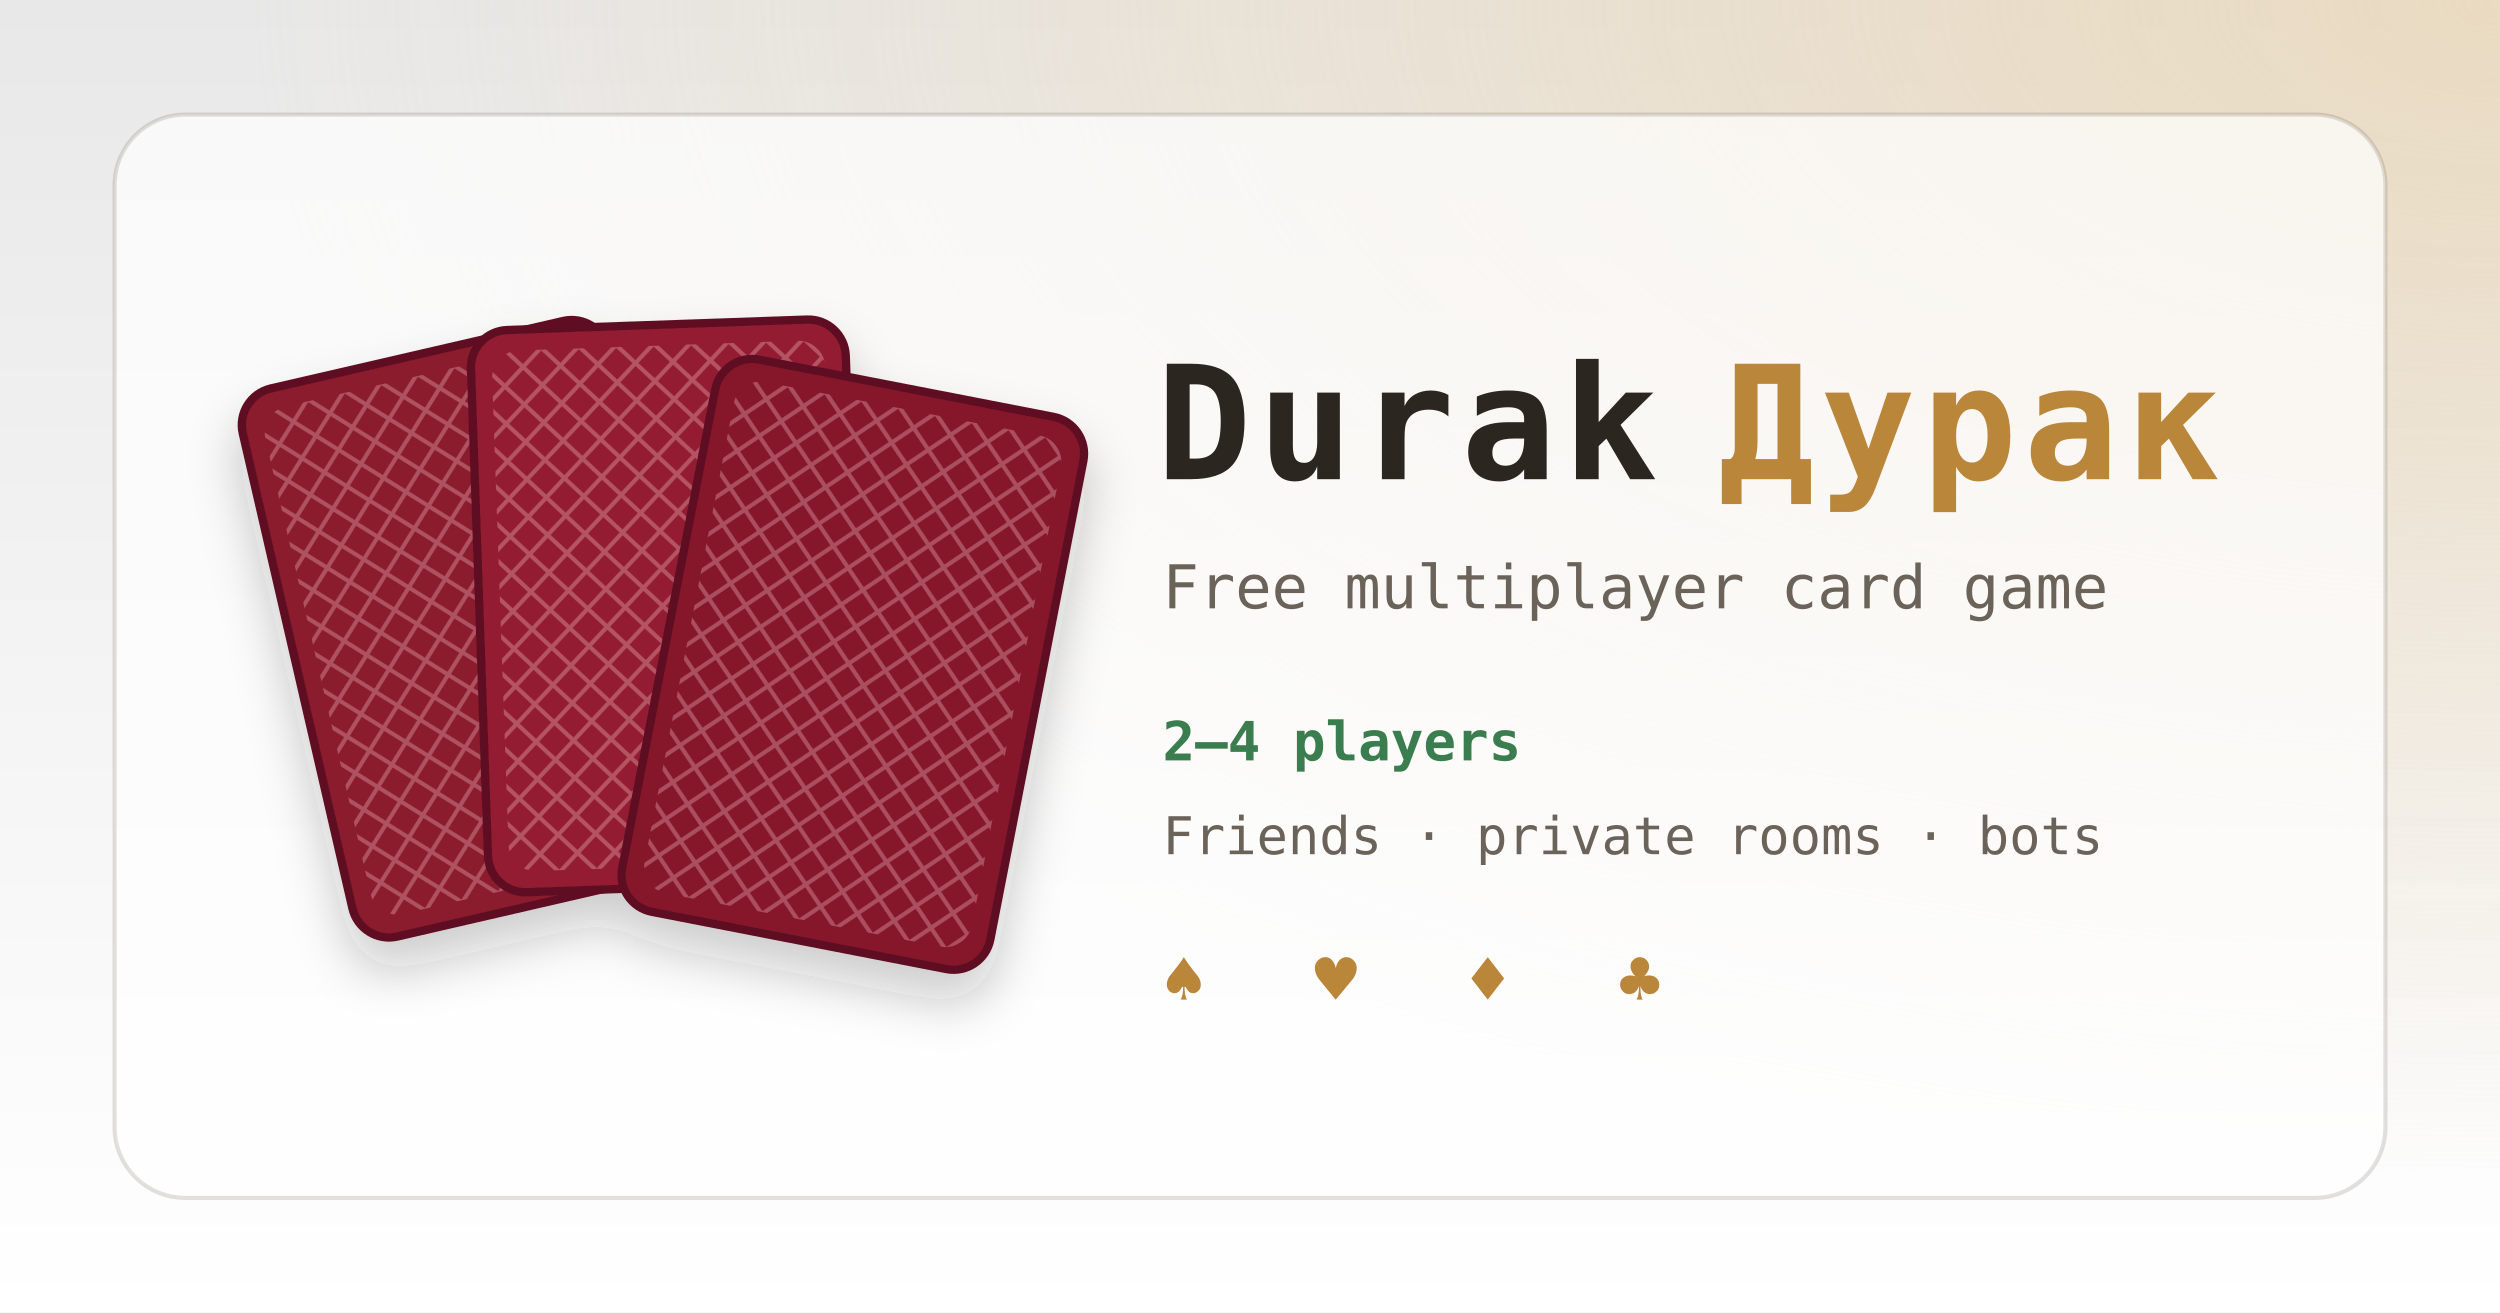
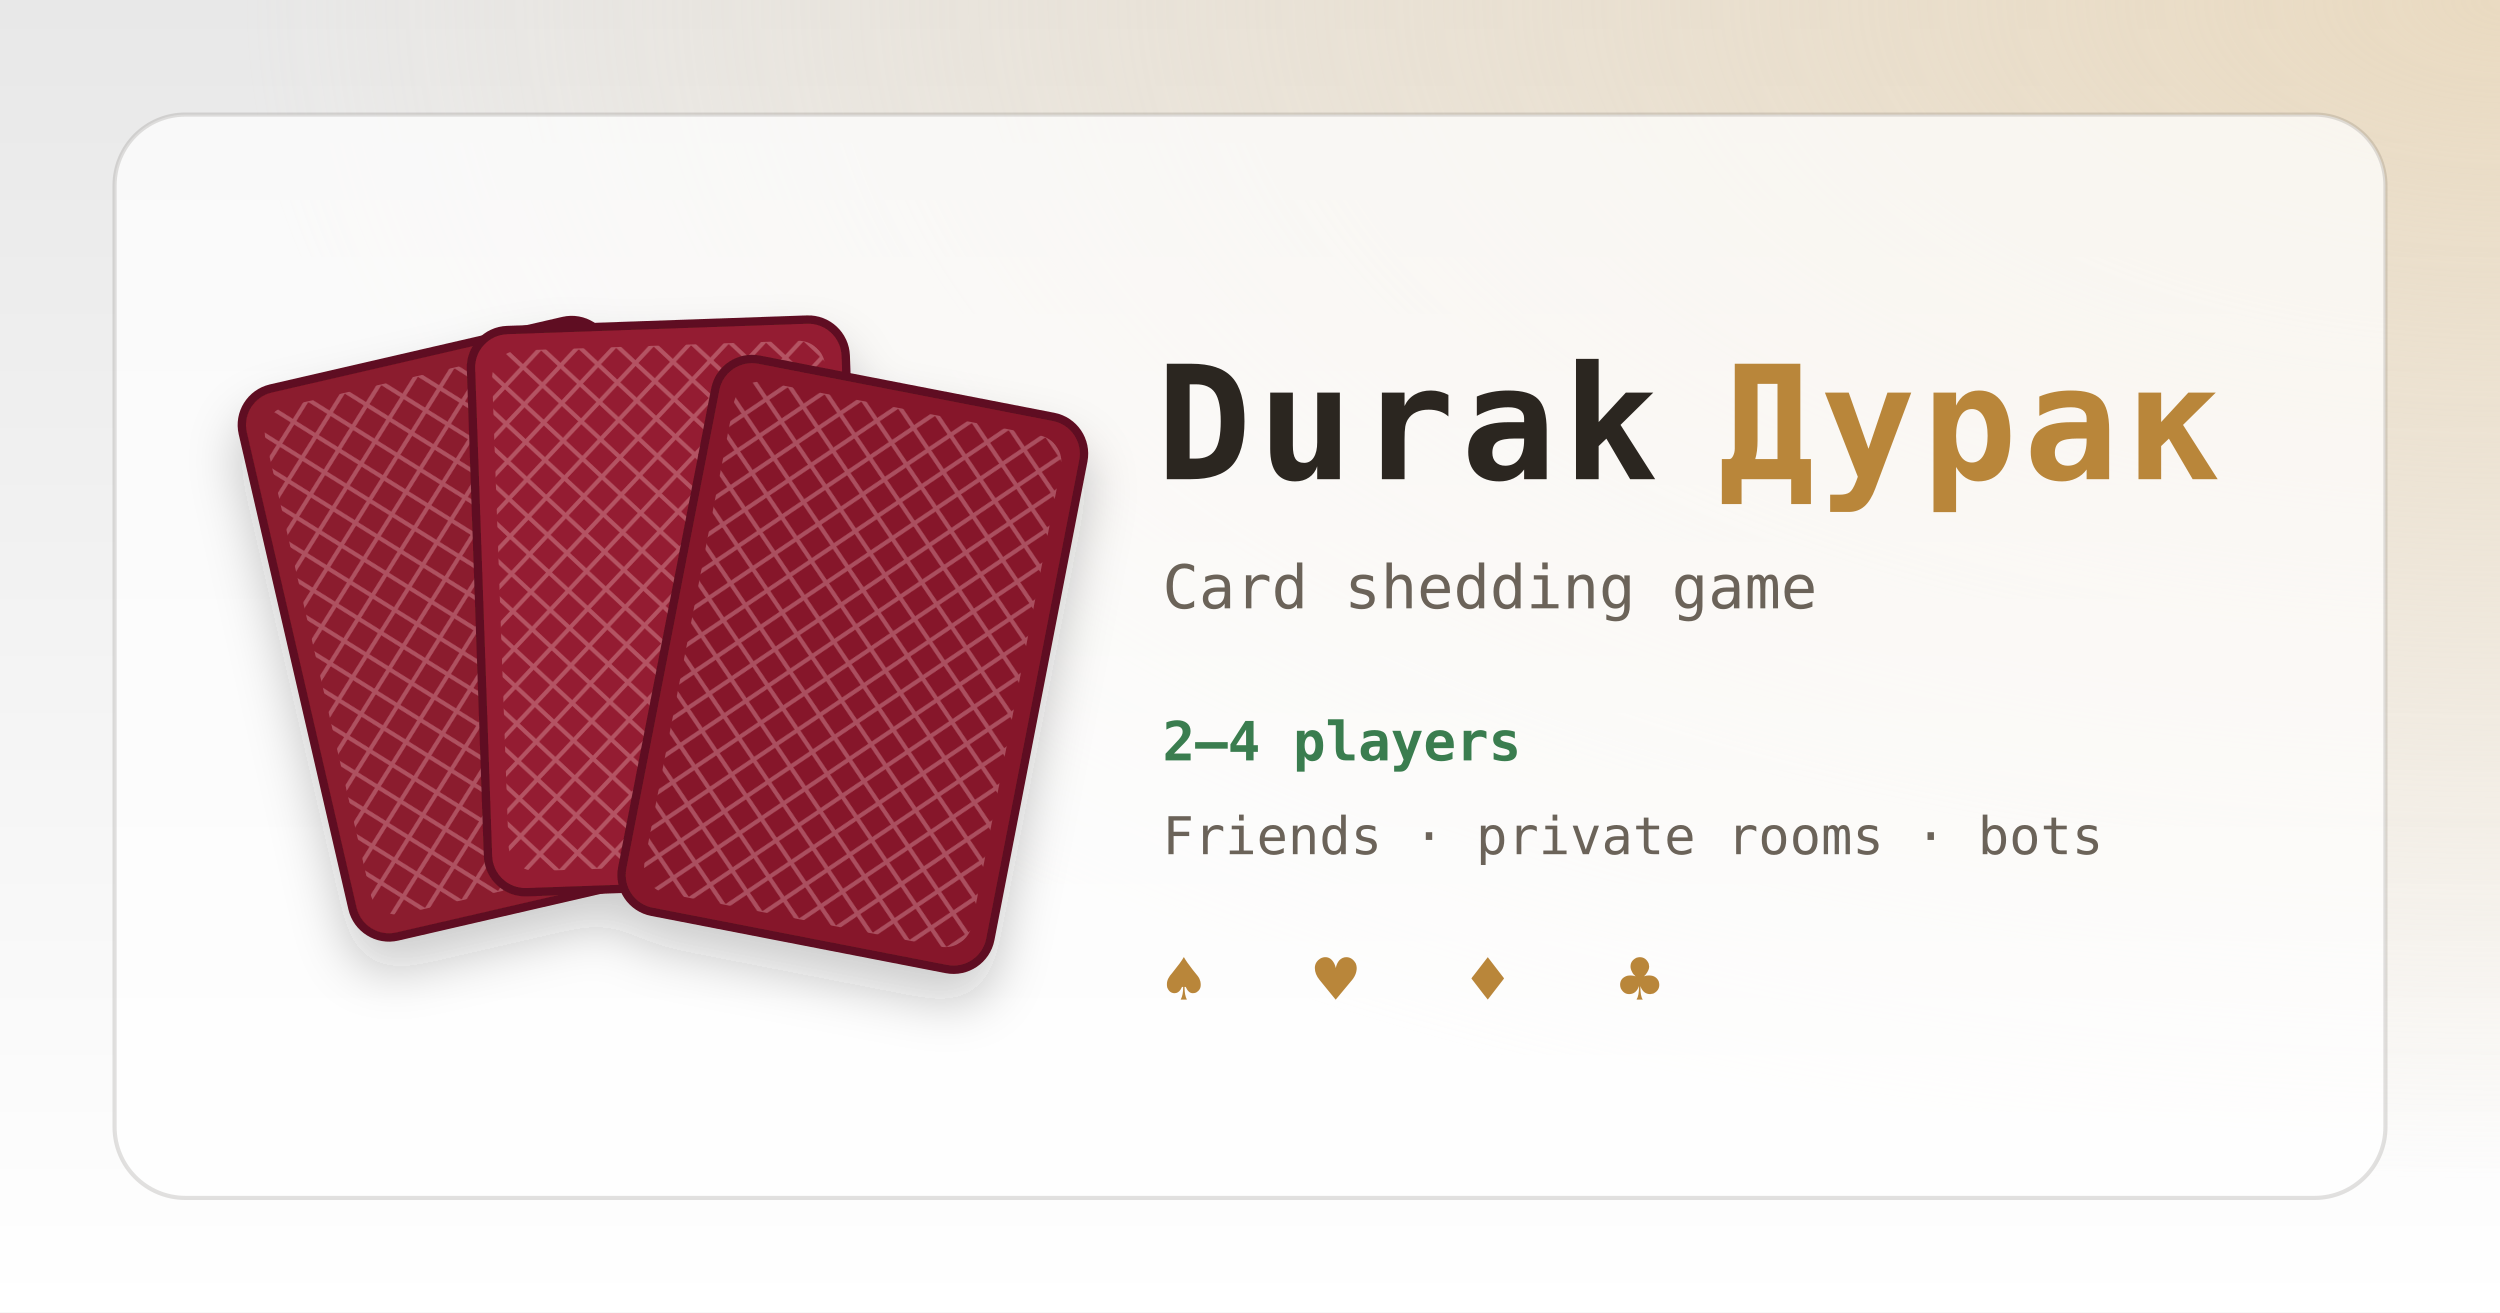
<svg xmlns="http://www.w3.org/2000/svg" width="1200" height="630" viewBox="0 0 1200 630" role="img" aria-labelledby="title description">
  <defs>
    <linearGradient id="background" x1="0" y1="0" x2="0" y2="1">
      <stop offset="0" stop-color="#e8e8e8" />
      <stop offset="1" stop-color="#ffffff" />
    </linearGradient>
    <radialGradient id="glow" cx="100%" cy="0" r="90%">
      <stop offset="0" stop-color="#ead9bd" stop-opacity="0.9" />
      <stop offset="1" stop-color="#ead9bd" stop-opacity="0" />
    </radialGradient>
    <pattern id="cardPattern" width="18" height="18" patternUnits="userSpaceOnUse">
      <path d="M0 9 9 0l9 9-9 9Z" fill="none" stroke="#f2bdc7" stroke-opacity="0.34" stroke-width="2" />
    </pattern>
    <filter id="shadow" x="-30%" y="-30%" width="160%" height="180%">
      <feDropShadow dx="0" dy="14" stdDeviation="12" flood-color="#2b2620" flood-opacity="0.22" />
    </filter>
  </defs>
  <rect width="1200" height="630" fill="url(#background)" />
  <rect width="1200" height="630" fill="url(#glow)" />
  <rect x="55" y="55" width="1090" height="520" rx="34" fill="#ffffff" fill-opacity="0.72" stroke="#2b2620" stroke-opacity="0.14" stroke-width="2" />
  <g transform="translate(120 150)" filter="url(#shadow)">
    <g transform="rotate(-13 105 150)">
      <rect x="20" y="18" width="180" height="270" rx="18" fill="#8b1a2d" stroke="#5e1020" stroke-width="4" />
      <rect x="30" y="28" width="160" height="250" rx="13" fill="url(#cardPattern)" />
    </g>
    <g transform="translate(90 -12) rotate(-2 105 150)">
      <rect x="20" y="18" width="180" height="270" rx="18" fill="#941d31" stroke="#5e1020" stroke-width="4" />
      <rect x="30" y="28" width="160" height="250" rx="13" fill="url(#cardPattern)" />
    </g>
    <g transform="translate(180 15) rotate(11 105 150)">
      <rect x="20" y="18" width="180" height="270" rx="18" fill="#86172a" stroke="#5e1020" stroke-width="4" />
      <rect x="30" y="28" width="160" height="250" rx="13" fill="url(#cardPattern)" />
    </g>
  </g>
  <g font-family="ui-monospace, SFMono-Regular, Menlo, Monaco, Consolas, monospace">
    <text x="555" y="230" fill="#2b2620" font-size="76" font-weight="800" letter-spacing="3">Durak</text>
    <text x="825" y="230" fill="#b9863a" font-size="76" font-weight="800" letter-spacing="3">Дурак</text>
-     <text x="558" y="292" fill="#6b6359" font-size="29">Free multiplayer card game</text>
+     <text x="558" y="292" fill="#6b6359" font-size="29">Card shedding game</text>
    <text x="558" y="365" fill="#3a7d4f" font-size="26" font-weight="700">2–4 players</text>
    <text x="558" y="410" fill="#6b6359" font-size="25">Friends · private rooms · bots</text>
    <text x="558" y="482" fill="#b9863a" font-size="34" letter-spacing="16">♠ ♥ ♦ ♣</text>
  </g>
</svg>
